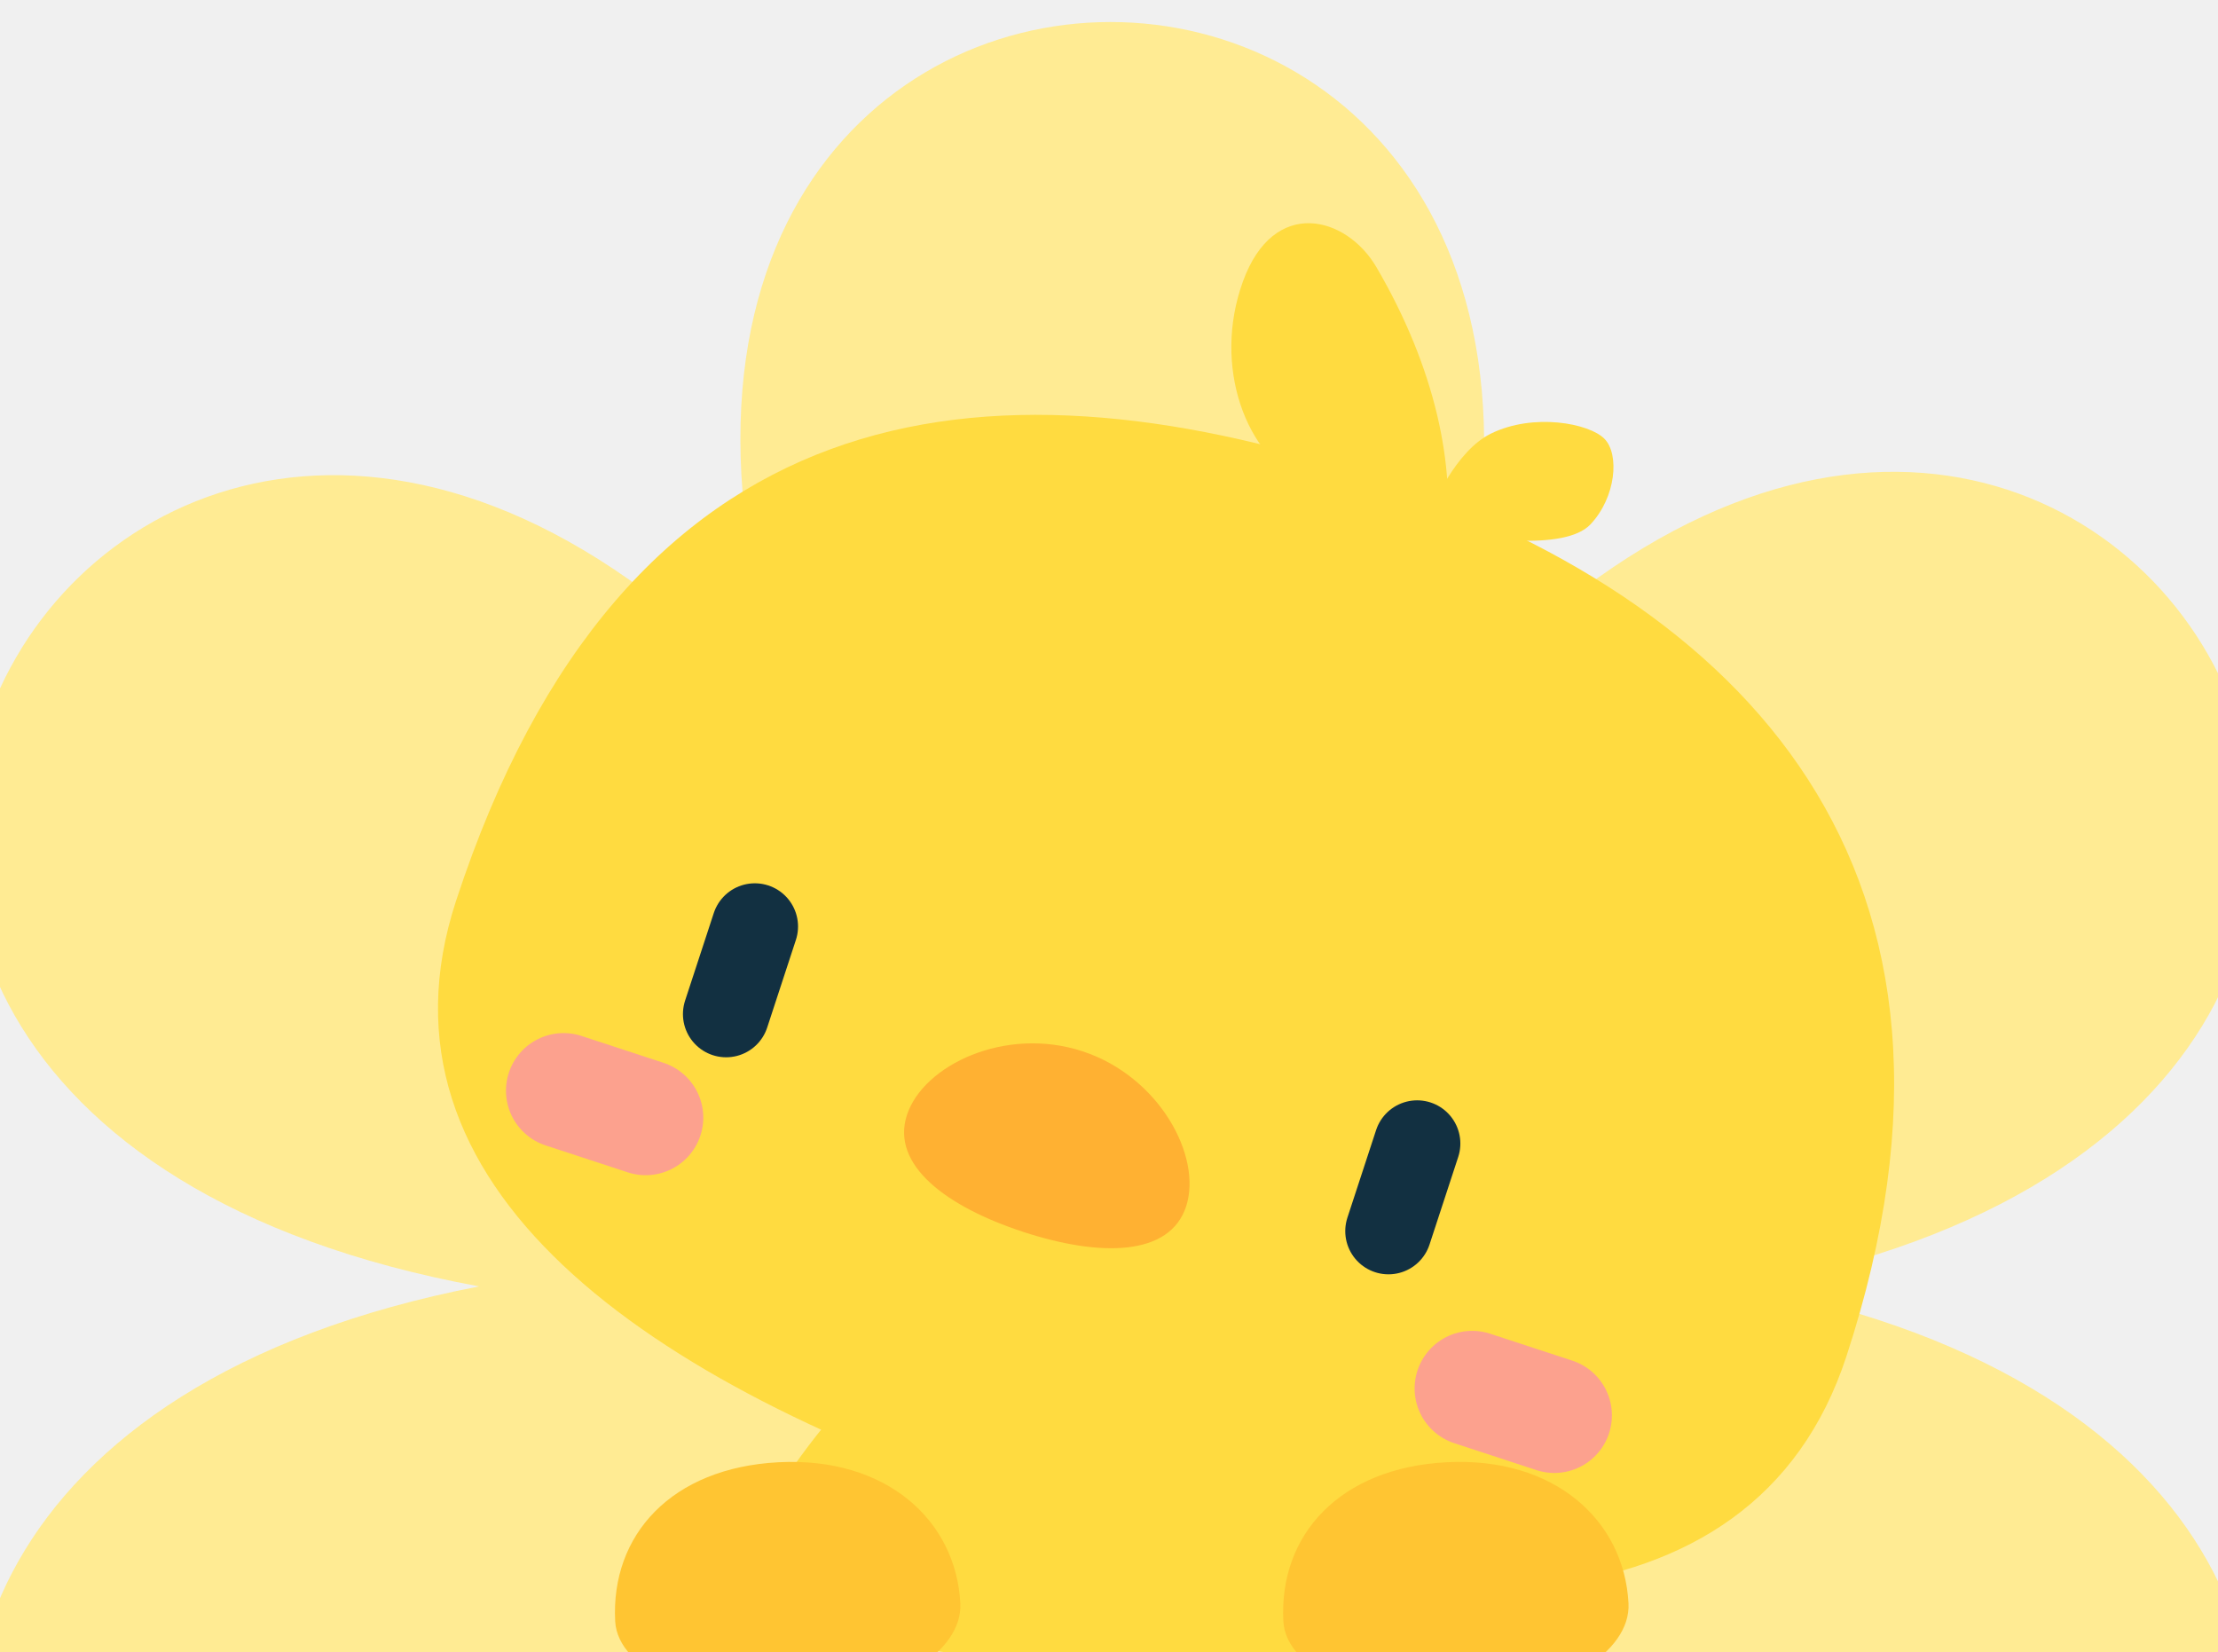
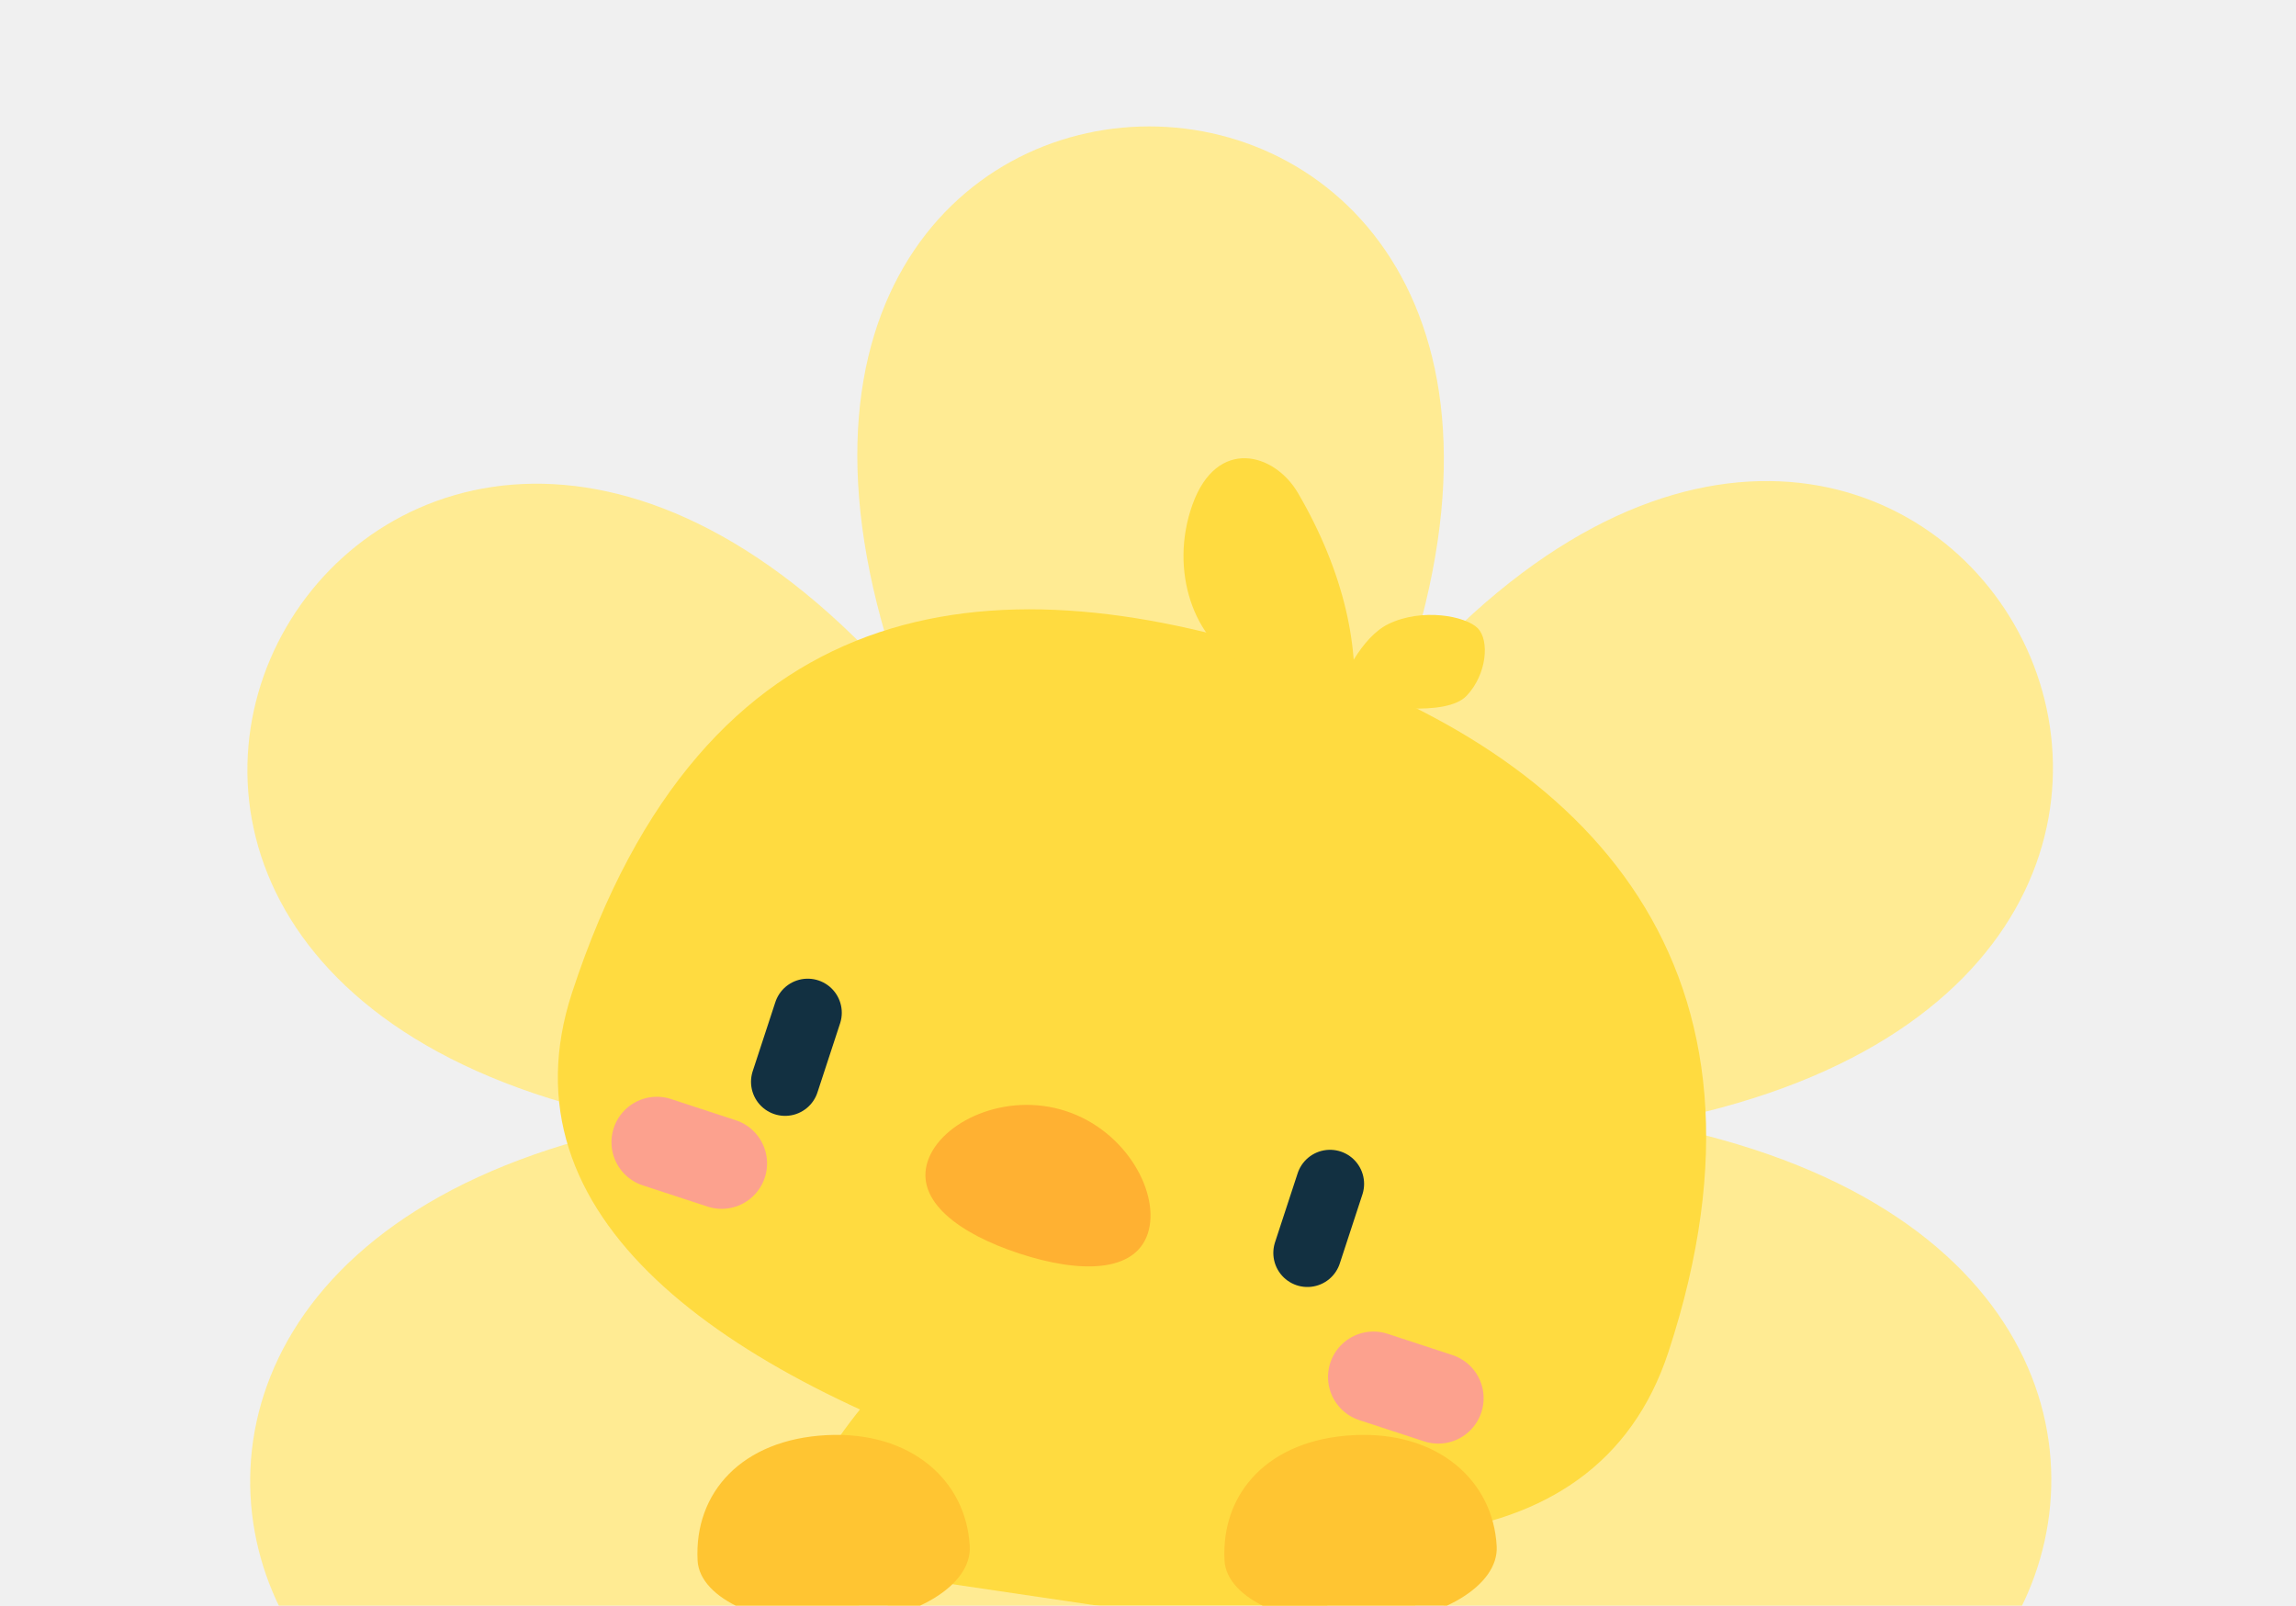
- <svg xmlns="http://www.w3.org/2000/svg" width="403" height="300" viewBox="0 0 403 300" fill="none">
-   <path fill-rule="evenodd" clip-rule="evenodd" d="M259.594 133.562C379.944 -5.799 497.392 200.34 317.593 233.728C497.392 268.569 378.494 473.255 259.594 333.893C320.493 508.094 84.145 506.643 145.045 333.893C24.696 473.255 -92.754 268.569 87.045 233.728C-94.203 200.34 24.696 -4.347 145.045 133.562C82.695 -39.187 320.493 -39.187 259.594 133.562ZM201.594 207.598C216.095 207.598 229.144 219.212 229.144 233.728C229.144 248.244 216.095 261.31 201.594 261.31C187.095 261.31 175.494 248.244 175.494 233.728C175.494 219.212 187.095 207.598 201.594 207.598Z" fill="#FFEB93" />
-   <g clip-path="url(#clip0_3009_1473)">
-     <mask id="mask0_3009_1473" style="mask-type:alpha" maskUnits="userSpaceOnUse" x="47" y="3" width="337" height="323">
-       <rect x="342.121" y="325.397" width="298.276" height="280.834" transform="rotate(-171.59 342.121 325.397)" fill="#D9D9D9" />
+ <svg xmlns="http://www.w3.org/2000/svg" width="529" height="370" viewBox="0 0 529 370" fill="none">
+   <g clip-path="url(#clip0_3105_1187)">
+     <path fill-rule="evenodd" clip-rule="evenodd" d="M322.594 158.695C442.944 19.334 560.392 225.473 380.593 258.861C560.392 293.701 441.494 498.388 322.594 359.025C383.493 533.226 147.145 531.776 208.045 359.025C87.696 498.388 -29.753 293.701 150.045 258.861C-31.203 225.473 87.696 20.786 208.045 158.695C145.695 -14.055 383.493 -14.055 322.594 158.695ZM264.594 232.731C279.095 232.731 292.144 244.344 292.144 258.861C292.144 273.377 279.095 286.443 264.594 286.443C250.095 286.443 238.494 273.377 238.494 258.861C238.494 244.344 250.095 232.731 264.594 232.731Z" fill="#FFEB93" />
+     <mask id="mask0_3105_1187" style="mask-type:alpha" maskUnits="userSpaceOnUse" x="96" y="69" width="337" height="322">
+       <rect x="391.069" y="390.438" width="298.276" height="280.834" transform="rotate(-171.59 391.069 390.438)" fill="#D9D9D9" />
    </mask>
-     <g mask="url(#mask0_3009_1473)">
-       <g clip-path="url(#clip1_3009_1473)">
-         <path d="M118.62 359.71C98.604 341.667 142.225 254.021 165.621 245.628C189.018 237.235 224.023 244.206 238.056 256.337C252.088 268.467 276.539 367.614 252.106 379.445C227.673 391.276 138.636 377.754 118.62 359.71Z" fill="#FFDB40" />
-         <path d="M82.862 163.677C65.852 215.583 117.13 251.448 186.309 274.119C255.488 296.789 318.466 298.367 335.476 246.461C364.48 157.956 317.087 108.821 247.908 86.15C178.729 63.48 113.248 70.957 82.862 163.677Z" fill="#FFDB40" />
-         <path d="M282.411 257.158L267.493 252.269" stroke="#FCA18E" stroke-width="20.932" stroke-linecap="round" />
-         <path d="M117.316 203.057L102.398 198.168" stroke="#FCA18E" stroke-width="20.932" stroke-linecap="round" />
-         <path d="M257.49 207.771L252.276 223.684" stroke="#123041" stroke-width="15.699" stroke-linecap="round" />
-         <path d="M137.15 168.337L131.936 184.25" stroke="#123041" stroke-width="15.699" stroke-linecap="round" />
-         <path d="M164.788 202.583C161.818 211.646 171.905 219.233 185.912 223.823C199.918 228.413 212.539 228.268 215.509 219.205C218.479 210.142 210.673 195.594 196.667 191.003C182.661 186.413 167.758 193.52 164.788 202.583Z" fill="#FFB132" />
-         <path d="M250.104 48.565C260.807 66.888 264.556 84.733 262.645 99.229L237.023 87.697C226.473 82.949 220.223 66.63 225.832 51.147C231.441 35.664 244.661 39.247 250.104 48.565Z" fill="#FFDB40" />
-         <path d="M270.887 78.785C264.687 81.832 260.224 91.439 258.767 95.861C268.143 98.002 284.328 100.208 288.976 95.278C293.624 90.349 294.29 82.544 291.522 79.725C288.754 76.906 278.638 74.976 270.887 78.785Z" fill="#FFDB40" />
+     <g mask="url(#mask0_3105_1187)">
+       <g clip-path="url(#clip1_3105_1187)">
+         <path d="M167.568 424.751C147.552 406.708 191.174 319.062 214.57 310.669C237.967 302.276 272.972 309.247 287.005 321.378C301.037 333.508 325.487 432.655 301.055 444.486C276.622 456.317 187.584 442.795 167.568 424.751Z" fill="#FFDB40" />
+         <path d="M131.811 228.718C114.801 280.624 166.079 316.489 235.258 339.16C304.437 361.83 367.415 363.408 384.425 311.502C413.429 222.997 366.036 173.862 296.857 151.191C227.678 128.521 162.196 135.998 131.811 228.718Z" fill="#FFDB40" />
+         <path d="M331.36 322.199L316.442 317.31" stroke="#FCA18E" stroke-width="20.932" stroke-linecap="round" />
+         <path d="M166.265 268.098L151.347 263.209" stroke="#FCA18E" stroke-width="20.932" stroke-linecap="round" />
+         <path d="M306.439 272.812L301.224 288.725" stroke="#123041" stroke-width="15.699" stroke-linecap="round" />
+         <path d="M186.099 233.378L180.884 249.291" stroke="#123041" stroke-width="15.699" stroke-linecap="round" />
+         <path d="M213.737 267.624C210.767 276.687 220.854 284.274 234.86 288.864C248.867 293.454 261.488 293.309 264.458 284.246C267.428 275.183 259.622 260.635 245.616 256.045C231.609 251.454 216.707 258.561 213.737 267.624Z" fill="#FFB132" />
+         <path d="M299.053 113.606C309.755 131.929 313.505 149.774 311.594 164.27L285.972 152.738C275.421 147.99 269.172 131.671 274.781 116.188C280.39 100.705 293.61 104.288 299.053 113.606Z" fill="#FFDB40" />
+         <path d="M319.836 143.826C313.635 146.873 309.173 156.48 307.716 160.902C317.091 163.043 333.277 165.249 337.925 160.32C342.572 155.39 343.238 147.586 340.471 144.766C337.703 141.947 327.586 140.017 319.836 143.826Z" fill="#FFDB40" />
      </g>
    </g>
-     <path d="M233.179 294.562C233.644 303.51 248.674 310.124 265.991 309.224C283.309 308.325 296.354 300.253 295.89 291.306C295.103 276.151 282.346 264.665 262.868 265.676C243.391 266.688 232.365 278.885 233.179 294.562Z" fill="#FFC532" />
-     <path d="M111.776 294.563C112.241 303.51 127.271 310.124 144.588 309.225C161.905 308.326 174.951 300.253 174.487 291.306C173.699 276.151 160.942 264.666 141.465 265.677C121.988 266.688 110.962 278.885 111.776 294.563Z" fill="#FFC532" />
+     <path d="M282.128 359.602C282.593 368.55 297.623 375.164 314.94 374.264C332.257 373.365 345.303 365.293 344.839 356.346C344.052 341.191 331.294 329.705 311.817 330.716C292.34 331.728 281.314 343.925 282.128 359.602Z" fill="#FFC532" />
+     <path d="M160.725 359.603C161.189 368.55 176.22 375.164 193.537 374.265C210.854 373.366 223.9 365.293 223.435 356.346C222.648 341.191 209.891 329.706 190.414 330.717C170.937 331.728 159.911 343.925 160.725 359.603Z" fill="#FFC532" />
  </g>
  <defs>
-     <clipPath id="clip0_3009_1473">
-       <rect width="337" height="323.133" fill="white" transform="matrix(-1 0 0 1 370 -12)" />
+     <clipPath id="clip0_3105_1187">
+       <rect width="529" height="370" fill="white" />
    </clipPath>
-     <clipPath id="clip1_3009_1473">
-       <rect width="294.09" height="503.047" fill="white" transform="matrix(-0.989247 -0.146252 -0.146252 0.989247 381.442 30.7886)" />
+     <clipPath id="clip1_3105_1187">
+       <rect width="294.09" height="503.047" fill="white" transform="matrix(-0.989247 -0.146252 -0.146252 0.989247 430.391 95.8296)" />
    </clipPath>
  </defs>
</svg>
